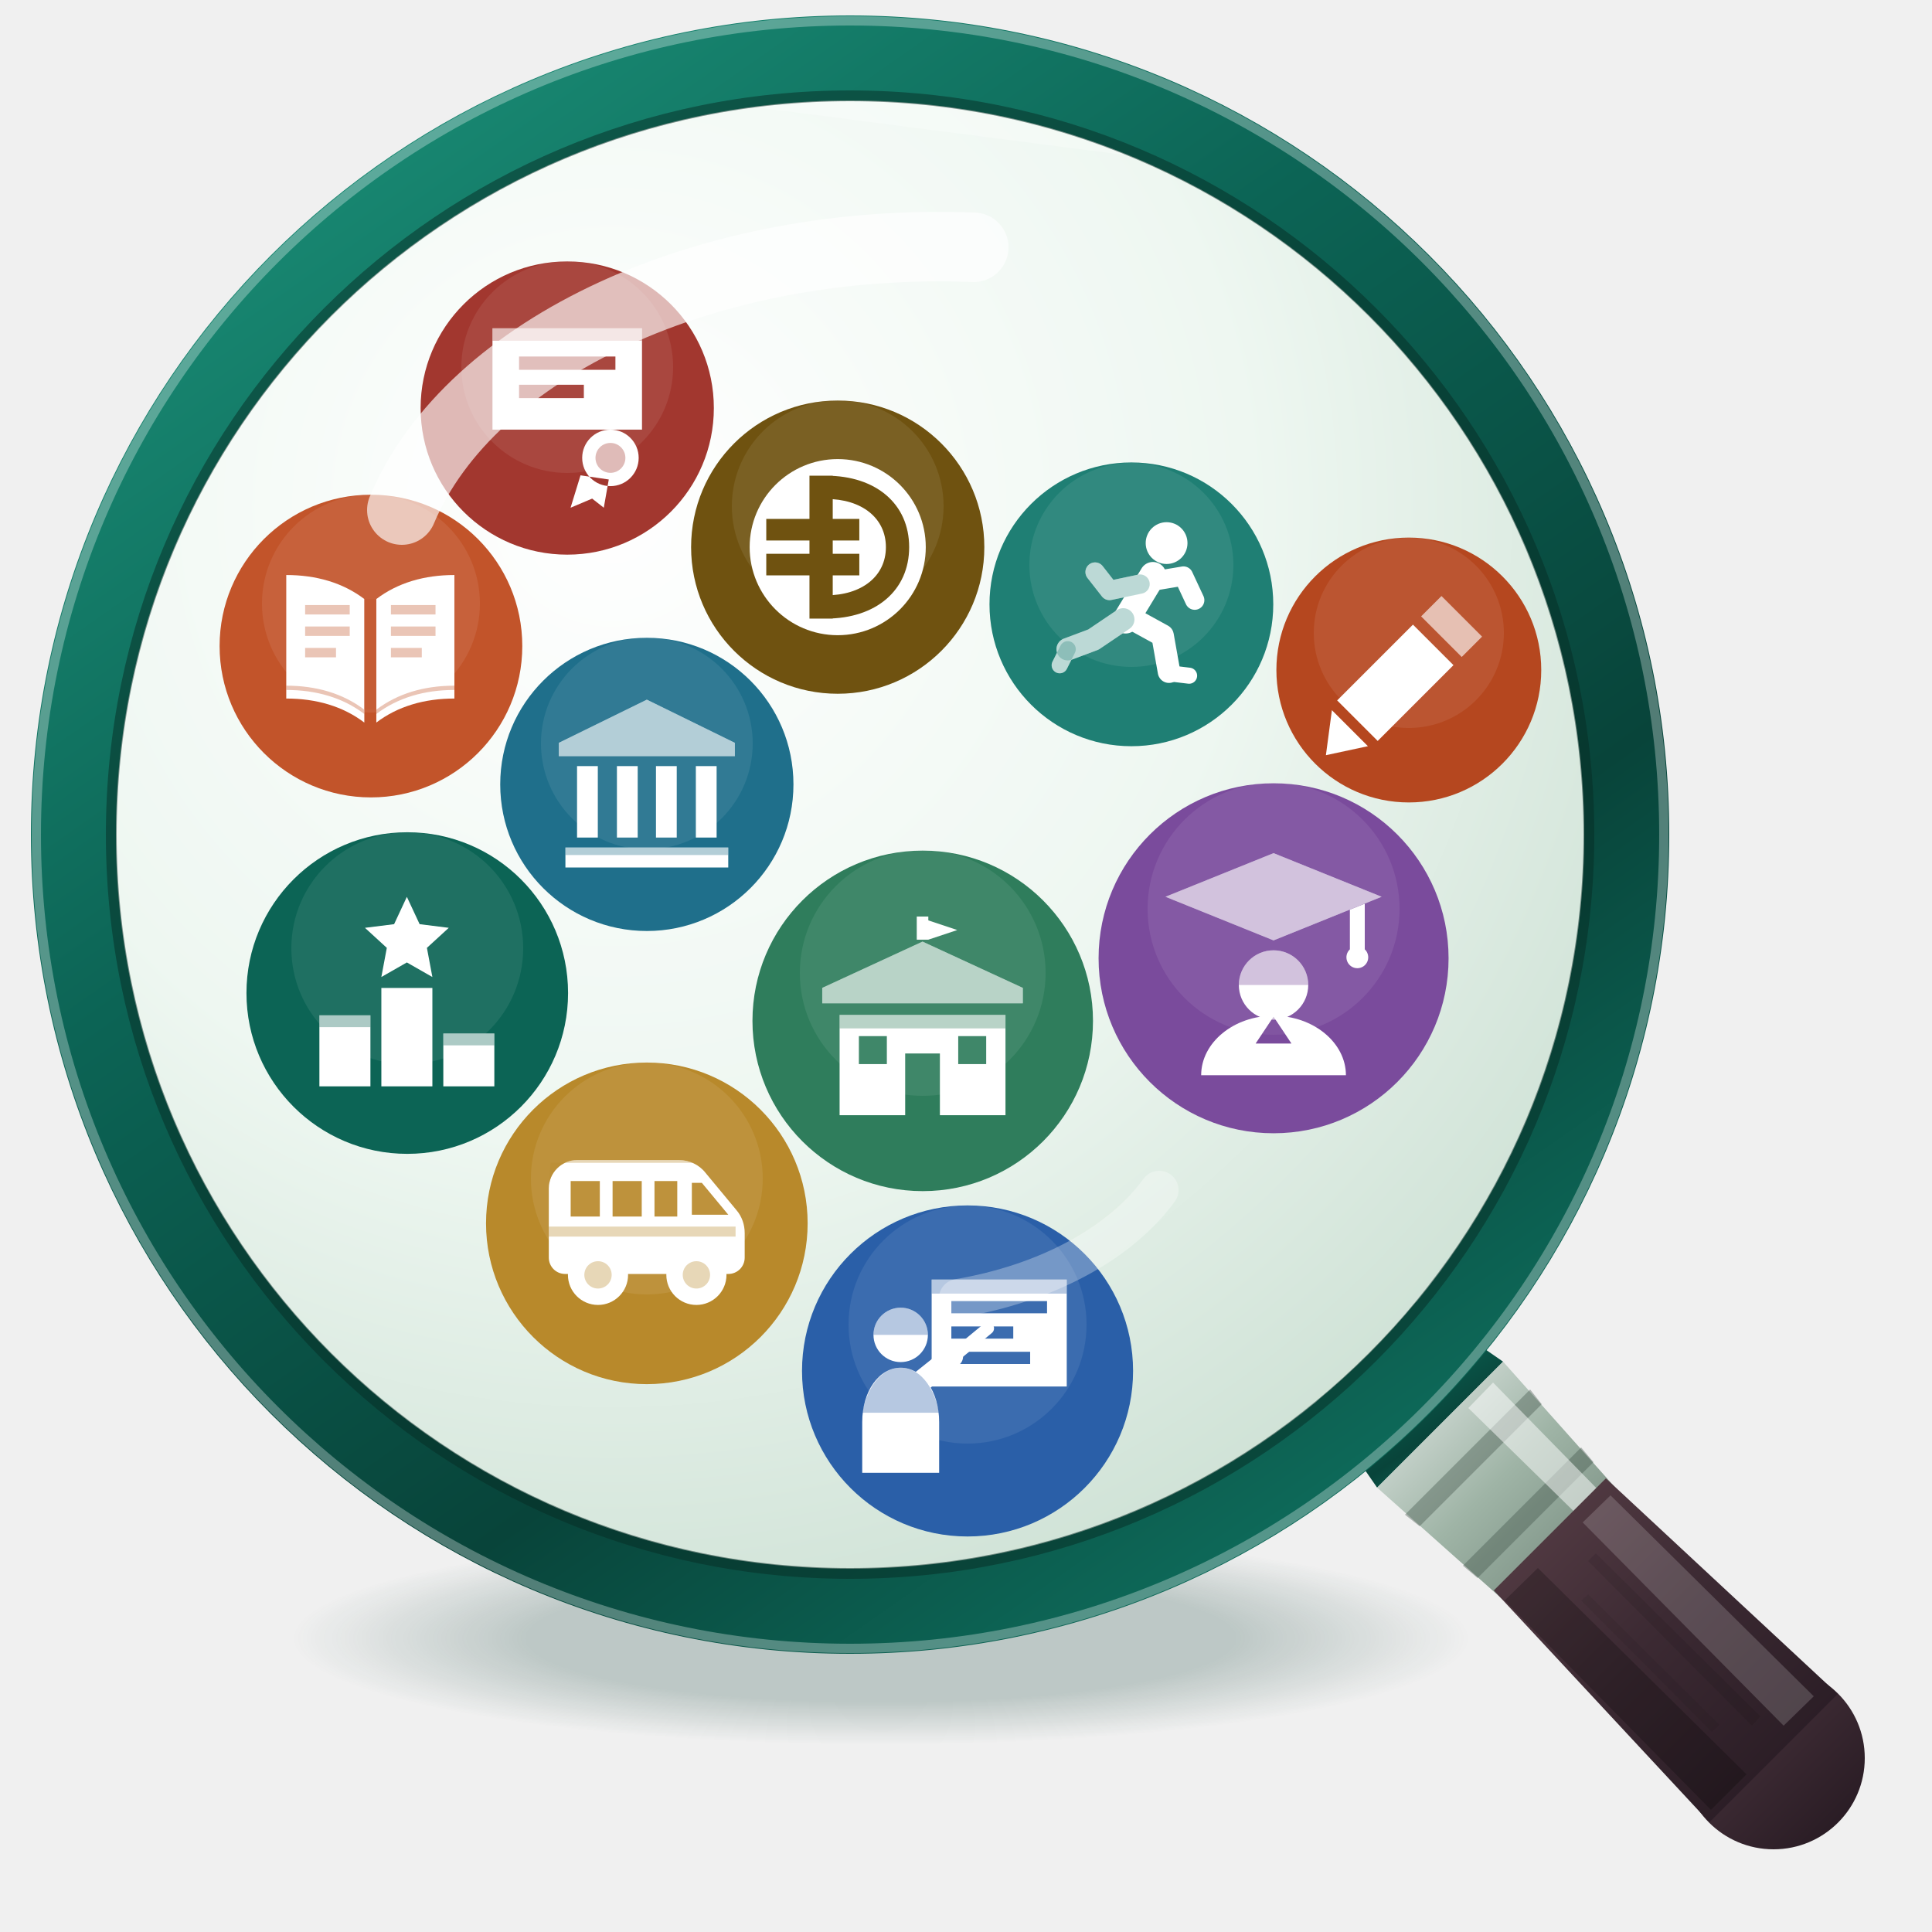
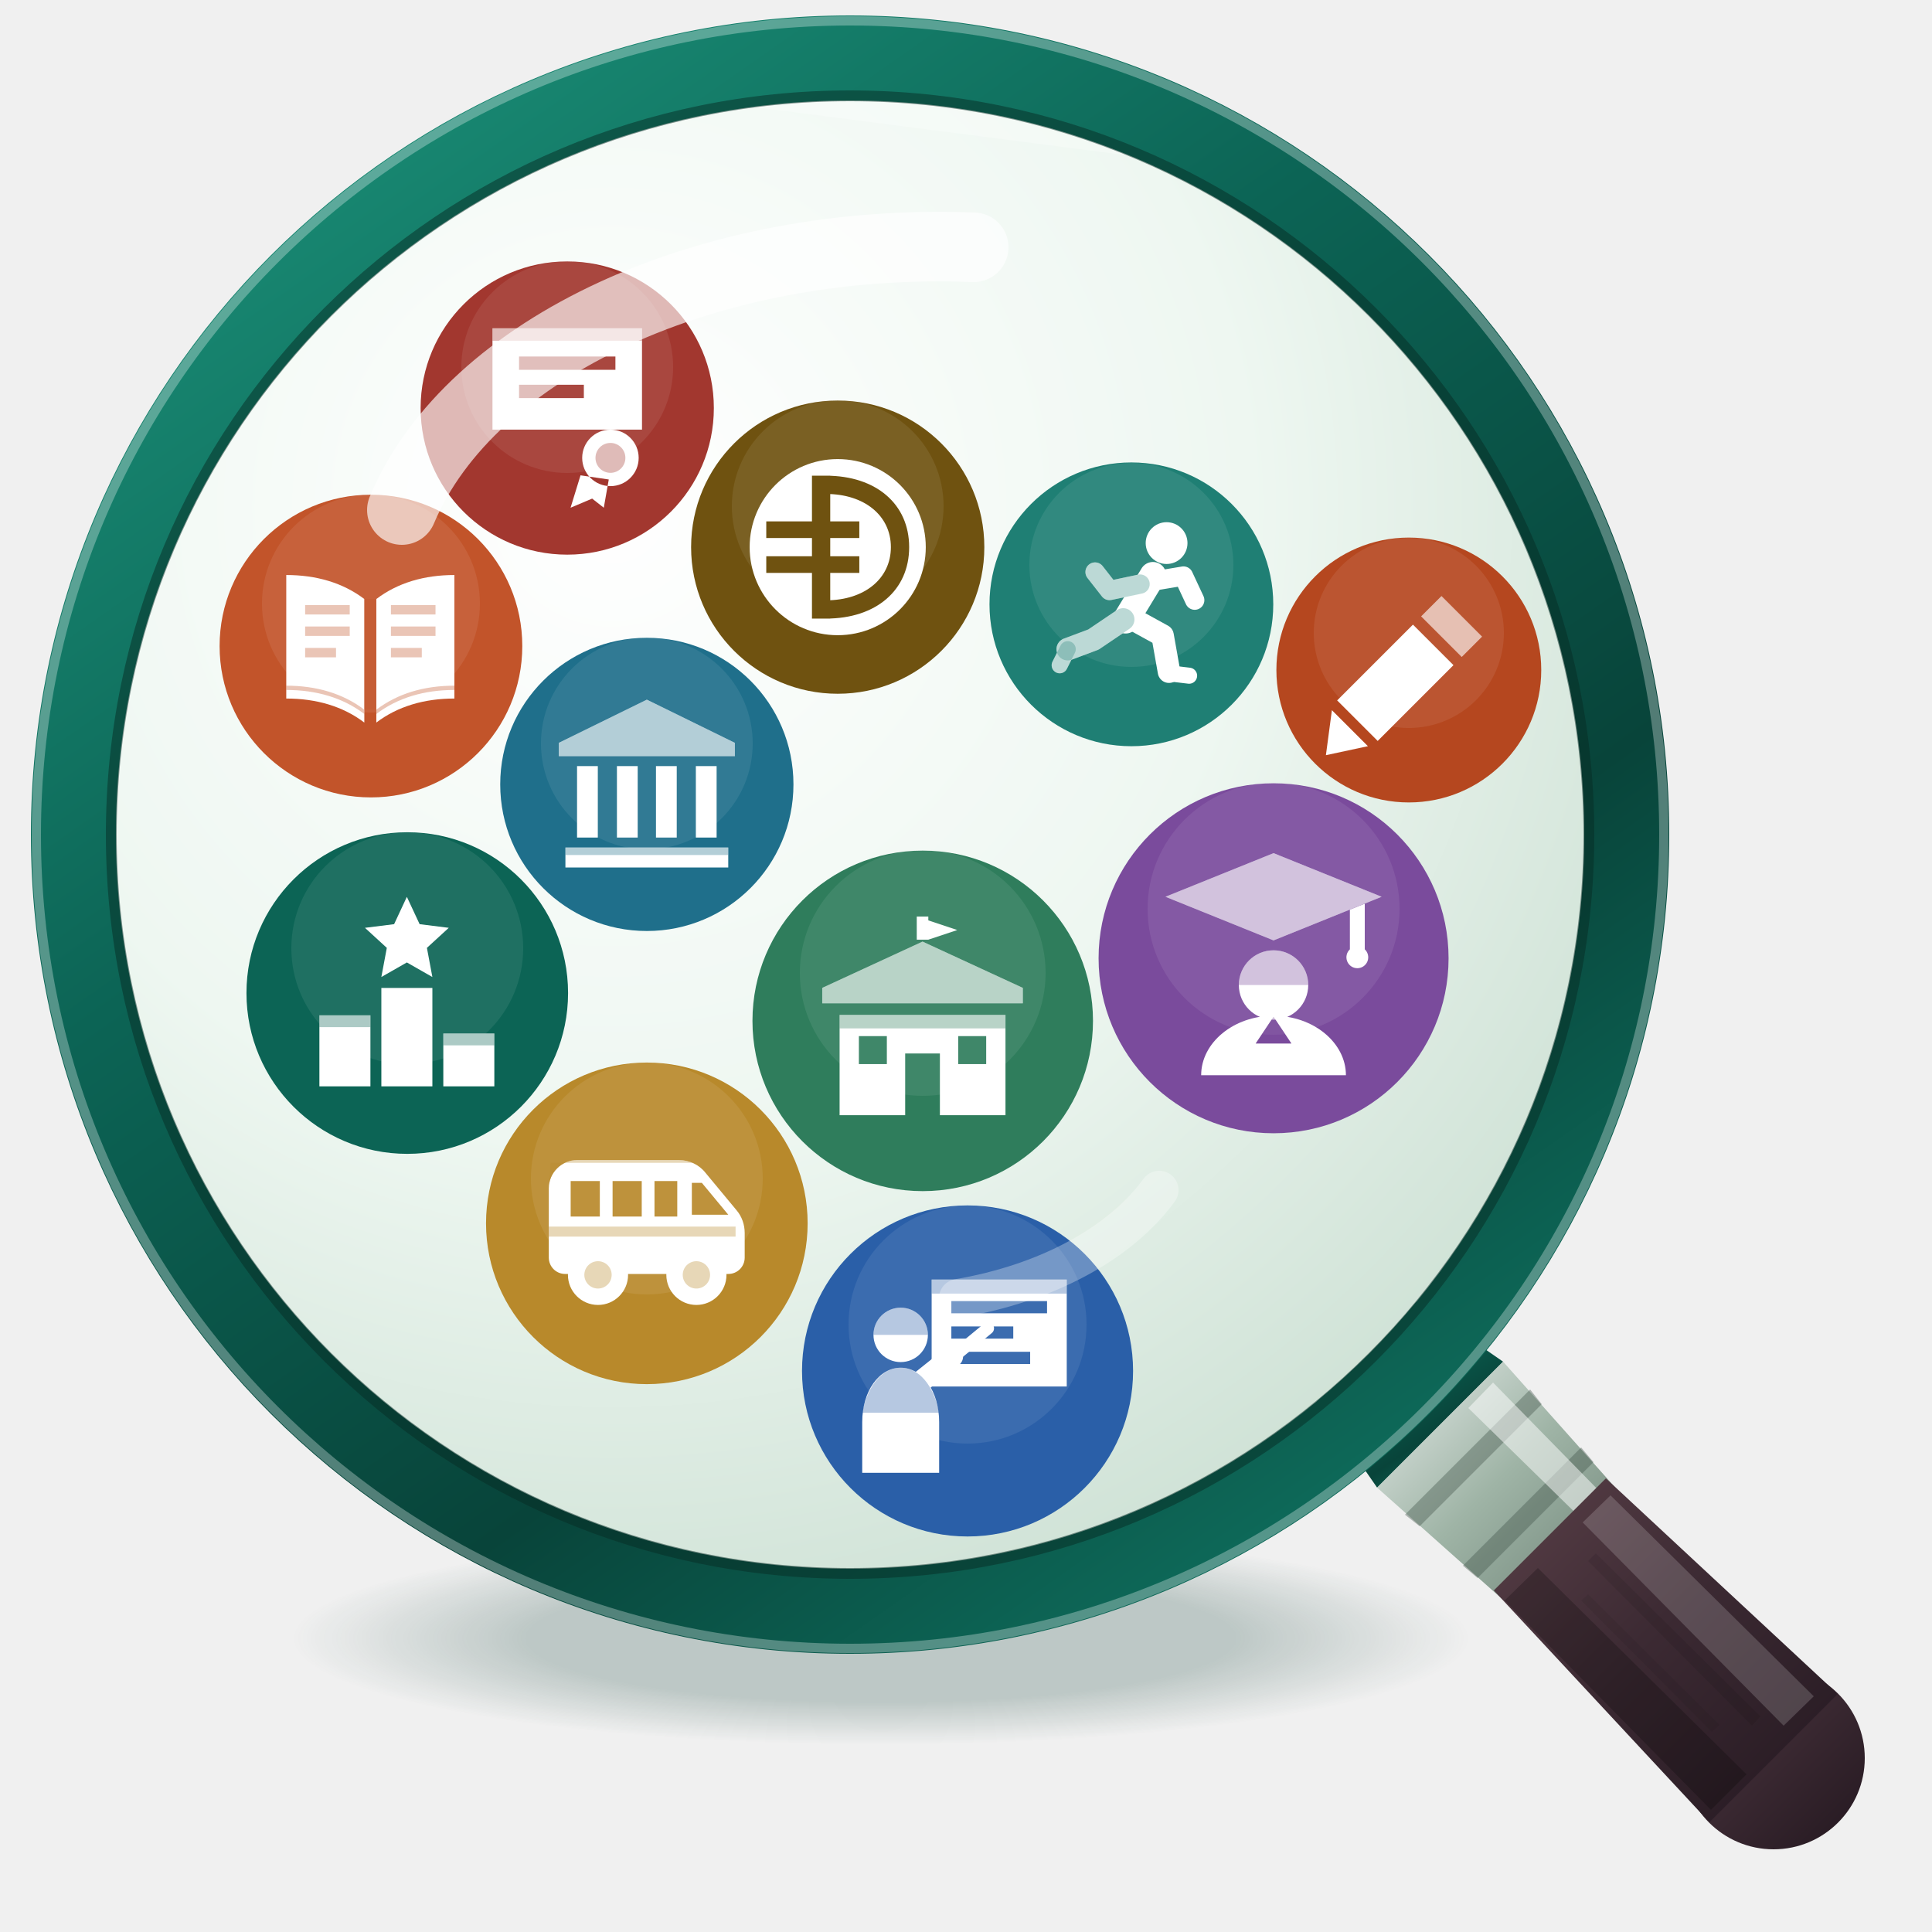
<svg xmlns="http://www.w3.org/2000/svg" viewBox="0 0 250 250" width="250" height="250" role="img" aria-label="Dubai Schools">
  <defs>
    <clipPath id="lensClip">
      <circle cx="110" cy="108" r="95" />
    </clipPath>
    <radialGradient id="glass" cx="34%" cy="28%" r="78%">
      <stop offset="0" stop-color="#ffffff" />
      <stop offset="0.55" stop-color="#eef7f1" />
      <stop offset="1" stop-color="#cfe2d6" />
    </radialGradient>
    <linearGradient id="ringMetal" x1="0.15" y1="0" x2="0.85" y2="1">
      <stop offset="0" stop-color="#1a8d76" />
      <stop offset="0.35" stop-color="#0c6455" />
      <stop offset="0.7" stop-color="#08443a" />
      <stop offset="1" stop-color="#0f7361" />
    </linearGradient>
    <linearGradient id="handleWood" x1="0" y1="0" x2="1" y2="1">
      <stop offset="0" stop-color="#5a4048" />
      <stop offset="0.45" stop-color="#3c2a33" />
      <stop offset="1" stop-color="#241820" />
    </linearGradient>
    <linearGradient id="ferrule" x1="0" y1="0" x2="1" y2="1">
      <stop offset="0" stop-color="#e6ecea" />
      <stop offset="0.5" stop-color="#9fb4a6" />
      <stop offset="1" stop-color="#6f8478" />
    </linearGradient>
    <radialGradient id="drop" cx="50%" cy="50%" r="50%">
      <stop offset="0.6" stop-color="#0b3b31" stop-opacity=".22" />
      <stop offset="1" stop-color="#0b3b31" stop-opacity="0" />
    </radialGradient>
  </defs>
  <ellipse cx="114" cy="212" rx="76.32" ry="13.78" fill="url(#drop)" />
  <path d="M170.1 180.8 L178.2 192.5 L194.5 176.2 L182.8 168.1 Z" fill="url(#ringMetal)" />
  <path d="M178.2 192.5 L194.7 207.2 L209.2 192.7 L194.5 176.2 Z" fill="url(#ferrule)" />
  <path d="M181.8 196.0 L183.7 197.5 L199.5 181.7 L198.0 179.8 Z" fill="#3f5148" opacity=".38" />
  <path d="M189.3 202.6 L191.2 204.2 L206.2 189.2 L204.6 187.3 Z" fill="#3f5148" opacity=".38" />
  <path d="M190.0 182.2 L204.3 196.2 L207.2 193.2 L193.2 178.9 Z" fill="#ffffff" opacity=".5" />
  <circle cx="229.5" cy="227.5" r="11.8" fill="url(#handleWood)" />
  <path d="M193.3 205.8 L221.2 235.8 L237.8 219.2 L207.8 191.3 Z" fill="url(#handleWood)" />
  <path d="M204.8 197.0 L230.8 223.3 L234.7 219.5 L208.4 193.5 Z" fill="#ffffff" opacity=".17" />
  <path d="M194.7 207.1 L221.4 234.2 L226.0 229.6 L199.0 202.9 Z" fill="#000000" opacity=".22" />
  <path d="M205.5 202.0 L226.7 223.3 L227.8 222.1 L206.5 201.0 Z" fill="#000000" opacity=".09" />
  <path d="M204.6 207.1 L221.5 224.1 L222.5 223.2 L205.5 206.3 Z" fill="#000000" opacity=".07" />
  <circle cx="110" cy="108" r="95" fill="url(#glass)" />
  <g clip-path="url(#lensClip)">
    <g class="bub" style="--i:0">
      <circle cx="164.8" cy="124.0" r="22.644" fill="#7a4b9c" />
      <circle cx="164.8" cy="117.6" r="16.3" fill="#fff" opacity=".08" />
      <g transform="translate(149.4 108.6) scale(1.283)">
        <path d="M12 11.2a3.5 3.5 0 1 0 0 7 3.5 3.5 0 0 0 0-7z" fill="#fff" fill-rule="evenodd" />
        <path d="M12 17.8c-4 0-7.3 2.7-7.3 6h14.6c0-3.3-3.3-6-7.3-6zM12 17.9 10.2 20.6h3.6z" fill="#fff" fill-rule="evenodd" />
        <path d="M12 1.4 22.9 5.8 12 10.2 1.1 5.8z" fill="#fff" fill-rule="evenodd" />
        <path d="M21.2 6.5v4.6a1.1 1.1 0 1 1-1.5 0V7.1z" fill="#fff" fill-rule="evenodd" />
        <path d="M12 1.4 22.9 5.8 12 10.2 1.1 5.8z M12 11.2a3.5 3.5 0 0 0-3.5 3.5h7A3.5 3.5 0 0 0 12 11.2zM12 17.9 10.2 20.6h3.6z" fill="#7a4b9c" fill-rule="evenodd" opacity=".34" />
      </g>
    </g>
    <g class="bub" style="--i:1">
      <circle cx="119.4" cy="132.1" r="22.032" fill="#2f7d5c" />
      <circle cx="119.4" cy="125.9" r="15.9" fill="#fff" opacity=".08" />
      <g transform="translate(104.4 117.1) scale(1.248)">
        <path d="M11.4 1.2h1.2v2.4h-1.2z M12.6 1.6l3 1-3 1zM12 3.8 22.4 8.6v1.6H1.6V8.6zM3.4 11.4h17.2V21.8H3.4zM10.2 15.4h3.6v6.4h-3.6zM5.4 13.6h2.9v2.9H5.4z M15.7 13.6h2.9v2.9h-2.9z" fill="#fff" fill-rule="evenodd" />
        <path d="M12 3.8 22.4 8.6v1.6H1.6V8.6z M3.4 11.4h17.2v1.4H3.4z" fill="#2f7d5c" fill-rule="evenodd" opacity=".34" />
      </g>
    </g>
    <g class="bub" style="--i:2">
      <circle cx="125.2" cy="177.4" r="21.42" fill="#2a5fa8" />
      <circle cx="125.2" cy="171.4" r="15.4" fill="#fff" opacity=".08" />
      <g transform="translate(110.6 162.9) scale(1.214)">
        <path d="M8.2 2.2h14.4v11.4H8.2z M10.3 4.5h10.2v1.3H10.3z M10.3 7.2h6.6v1.3h-6.6z M10.3 9.9h8.4v1.3h-8.4z" fill="#fff" fill-rule="evenodd" />
        <path d="M4.9 5.2a2.9 2.9 0 1 0 0 5.8 2.9 2.9 0 0 0 0-5.8z" fill="#fff" fill-rule="evenodd" />
        <path d="M4.9 11.6c-2.3 0-4.1 2.5-4.1 5.8v5.4h8.2v-5.4c0-3.3-1.8-5.8-4.1-5.8z" fill="#fff" fill-rule="evenodd" />
        <path d="M6.4 13.6 10.4 10.4" fill="none" stroke="#fff" stroke-width="2.3" stroke-linecap="round" stroke-linejoin="round" />
        <path d="M10.2 10.7 14.2 7.4" fill="none" stroke="#fff" stroke-width="1.3" stroke-linecap="round" stroke-linejoin="round" />
        <path d="M8.2 2.2h14.4v1.5H8.2z M4.9 5.2a2.9 2.9 0 0 0-2.9 2.9h5.8a2.9 2.9 0 0 0-2.9-2.9zM.8 16.4c.6-3 2.2-4.8 4.1-4.8s3.5 1.8 4.1 4.8z" fill="#2a5fa8" fill-rule="evenodd" opacity=".34" />
      </g>
    </g>
    <g class="bub" style="--i:3">
      <circle cx="83.7" cy="158.3" r="20.808" fill="#b8892b" />
      <circle cx="83.7" cy="152.5" r="15.0" fill="#fff" opacity=".08" />
      <g transform="translate(69.6 144.1) scale(1.179)">
        <path d="M1.2 8.2c0-1.7 1.4-3.1 3.1-3.1h11.2c1.1 0 2.2.5 2.9 1.4l3.4 4.1c.6.7.9 1.6.9 2.5v2.7c0 1-.8 1.8-1.8 1.8H3c-1 0-1.8-.8-1.8-1.8zM3.6 7.4h3.2v3.9H3.6z M8.2 7.4h3.2v3.9H8.2z M12.8 7.4h2.5v3.9h-2.5zM16.9 7.6h1.1l2.9 3.5h-4z" fill="#fff" fill-rule="evenodd" />
        <path d="M6.6 14.4a3.3 3.3 0 1 0 0 6.6 3.3 3.3 0 0 0 0-6.6z" fill="#fff" fill-rule="evenodd" />
        <path d="M17.4 14.4a3.3 3.3 0 1 0 0 6.6 3.3 3.3 0 0 0 0-6.6z" fill="#fff" fill-rule="evenodd" />
        <path d="M1.2 8.2c0-1.7 1.4-3.1 3.1-3.1h11.2c.5 0 1 .1 1.5.3H1.4zM6.6 16.2a1.5 1.5 0 1 0 0 3 1.5 1.5 0 0 0 0-3z M17.4 16.2a1.5 1.5 0 1 0 0 3 1.5 1.5 0 0 0 0-3zM1.2 12.4h20.5v1.1H1.2z" fill="#b8892b" fill-rule="evenodd" opacity=".34" />
      </g>
    </g>
    <g class="bub" style="--i:4">
      <circle cx="52.7" cy="128.5" r="20.808" fill="#0c6455" />
      <circle cx="52.7" cy="122.7" r="15.0" fill="#fff" opacity=".08" />
      <g transform="translate(38.5 114.4) scale(1.179)">
        <path d="M12 1.4l1.4 3 3.2.4-2.4 2.2.6 3.2-2.8-1.6-2.8 1.6.6-3.2L7.4 4.8l3.2-.4zM9.2 11.4h5.6v10.8H9.2zM2.4 14.4H8v7.8H2.4zM16 16.4h5.6v5.8H16z" fill="#fff" fill-rule="evenodd" />
        <path d="M2.4 14.4H8v1.3H2.4z M16 16.4h5.6v1.3H16z" fill="#0c6455" fill-rule="evenodd" opacity=".34" />
      </g>
    </g>
    <g class="bub" style="--i:5">
      <circle cx="48.0" cy="83.6" r="19.584" fill="#c2542a" />
      <circle cx="48.0" cy="78.1" r="14.1" fill="#fff" opacity=".08" />
      <g transform="translate(34.6 70.3) scale(1.110)">
        <path d="M11.3 6.5C8.8 4.6 5.7 3.7 2.2 3.7v12.9c3.5 0 6.6.9 9.1 2.8zM12.7 6.5c2.5-1.9 5.6-2.8 9.1-2.8v12.9c-3.5 0-6.6.9-9.1 2.8zM2.2 16.6c3.5 0 6.6.9 9.1 2.8v1.5c-2.5-1.9-5.6-2.8-9.1-2.8zM21.8 16.6c-3.5 0-6.6.9-9.1 2.8v1.5c2.5-1.9 5.6-2.8 9.1-2.8z" fill="#fff" fill-rule="evenodd" />
        <path d="M11.3 6.5h1.4v12.9h-1.4zM4.4 7.2h5.2v1.1H4.4z M4.4 9.7h5.2v1.1H4.4z M4.4 12.2h3.6v1.1H4.4zM14.4 7.2h5.2v1.1h-5.2z M14.4 9.7h5.2v1.1h-5.2z M14.4 12.2h3.6v1.1h-3.6zM2.2 16.6c3.5 0 6.6.9 9.1 2.8v.5c-2.5-1.9-5.6-2.8-9.1-2.8zM21.8 16.6c-3.5 0-6.6.9-9.1 2.8v.5c2.5-1.9 5.6-2.8 9.1-2.8z" fill="#c2542a" fill-rule="evenodd" opacity=".34" />
      </g>
    </g>
    <g class="bub" style="--i:6">
      <circle cx="83.7" cy="101.5" r="18.972" fill="#1f6f8b" />
      <circle cx="83.7" cy="96.2" r="13.7" fill="#fff" opacity=".08" />
      <g transform="translate(70.8 88.6) scale(1.075)">
        <path d="M12 1.8 22.6 7v1.6H1.4V7zM3.6 9.8h2.5v8.6H3.6z M8.4 9.8h2.5v8.6H8.4z M13.1 9.8h2.5v8.6h-2.5z M17.9 9.8h2.5v8.6h-2.5zM2.2 19.6h19.6v2.4H2.2z" fill="#fff" fill-rule="evenodd" />
        <path d="M12 1.8 22.6 7v1.6H1.4V7z M2.2 19.6h19.6v.9H2.2z" fill="#1f6f8b" fill-rule="evenodd" opacity=".34" />
      </g>
    </g>
    <g class="bub" style="--i:7">
      <circle cx="73.4" cy="52.8" r="18.972" fill="#a2372f" />
      <circle cx="73.4" cy="47.5" r="13.7" fill="#fff" opacity=".08" />
      <g transform="translate(60.5 39.9) scale(1.075)">
        <path d="M3 2.4h18v12.2H3z M6.2 5.8h11.6v1.6H6.2z M6.2 9.2h7.8v1.6H6.2zM17.2 14.6a3.4 3.4 0 1 0 0 6.8 3.4 3.4 0 0 0 0-6.8zM13.6 20.1 12.4 24l2.6-1.1 1.4 1.1.6-3.4z" fill="#fff" fill-rule="evenodd" />
        <path d="M3 2.4h18v1.5H3z M17.2 16.2a1.8 1.8 0 1 0 0 3.6 1.8 1.8 0 0 0 0-3.6z" fill="#a2372f" fill-rule="evenodd" opacity=".34" />
      </g>
    </g>
    <g class="bub" style="--i:8">
      <circle cx="108.4" cy="70.8" r="18.972" fill="#6f5210" />
      <circle cx="108.4" cy="65.5" r="13.7" fill="#fff" opacity=".08" />
      <g transform="translate(95.5 57.9) scale(1.075)">
        <path d="M12 1.4a10.6 10.6 0 1 1 0 21.2 10.6 10.6 0 0 1 0-21.2z" fill="#fff" fill-rule="evenodd" />
-         <path d="M8.6 3.4h2.8v17.2H8.6zM10.6 3.4c6 0 10 3.4 10 8.6s-4 8.6-10 8.6v-2.8c4.3 0 7.2-2.3 7.2-5.8s-2.9-5.8-7.2-5.8zM3.4 8.6h11.2v2.6H3.4zM3.4 12.8h11.2v2.6H3.4z" fill="#6f5210" />
+         <path d="M8.9 3.4h2.2v17.2H8.9zM10.6 3.4c6 0 10 3.4 10 8.6s-4 8.6-10 8.6v-2.2c4.6 0 7.8-2.6 7.8-6.4s-3.2-6.4-7.8-6.4zM3.4 8.9h11.2v2H3.4zM3.4 13.1h11.2v2H3.4z" fill="#6f5210" />
      </g>
    </g>
    <g class="bub" style="--i:9">
      <circle cx="146.4" cy="78.2" r="18.36" fill="#1f7f74" />
      <circle cx="146.4" cy="73.1" r="13.2" fill="#fff" opacity=".08" />
      <g transform="translate(133.9 65.7) scale(1.040)">
        <path d="M16.4 1.8a2.6 2.6 0 1 0 0 5.2 2.6 2.6 0 0 0 0-5.2z" fill="#fff" fill-rule="evenodd" />
        <path d="M14.7 8.4 11.3 14" fill="none" stroke="#fff" stroke-width="3.3" stroke-linecap="round" stroke-linejoin="round" />
        <path d="M13.1 9.5 9.3 10.3 7.5 8" fill="none" stroke="#fff" stroke-width="2.4" stroke-linecap="round" stroke-linejoin="round" />
        <path d="M11.0 13.9 7.3 16.4 4.1 17.6" fill="none" stroke="#fff" stroke-width="2.8" stroke-linecap="round" stroke-linejoin="round" />
        <path d="M14.9 9.1 18.5 8.5 19.9 11.5" fill="none" stroke="#fff" stroke-width="2.4" stroke-linecap="round" stroke-linejoin="round" />
        <path d="M11.9 13.7 15.9 15.9 16.7 20.4" fill="none" stroke="#fff" stroke-width="2.8" stroke-linecap="round" stroke-linejoin="round" />
        <path d="M16.7 20.6 19.2 20.9" fill="none" stroke="#fff" stroke-width="2" stroke-linecap="round" stroke-linejoin="round" />
        <path d="M4.1 17.6 3.1 19.6" fill="none" stroke="#fff" stroke-width="2" stroke-linecap="round" stroke-linejoin="round" />
        <path d="M13.1 9.5 9.3 10.3 7.5 8" fill="none" stroke="#1f7f74" stroke-width="2.4" stroke-linecap="round" stroke-linejoin="round" opacity=".3" />
        <path d="M11.0 13.9 7.3 16.4 4.1 17.6" fill="none" stroke="#1f7f74" stroke-width="2.8" stroke-linecap="round" stroke-linejoin="round" opacity=".3" />
        <path d="M4.1 17.6 3.1 19.6" fill="none" stroke="#1f7f74" stroke-width="2" stroke-linecap="round" stroke-linejoin="round" opacity=".3" />
      </g>
    </g>
    <g class="bub" style="--i:10">
      <circle cx="182.3" cy="86.7" r="17.136" fill="#b5471f" />
      <circle cx="182.3" cy="81.9" r="12.3" fill="#fff" opacity=".08" />
      <g transform="translate(170.6 75.0) scale(0.971)">
        <path d="M16.4 2.2 21.8 7.6l-2.7 2.7-5.4-5.4zM12.6 6 18 11.4 7.9 21.5 2.5 16.1zM1.8 17.4 6.6 22.2 1 23.4z" fill="#fff" fill-rule="evenodd" />
        <path d="M16.4 2.2 21.8 7.6l-2.7 2.7-5.4-5.4z" fill="#b5471f" fill-rule="evenodd" opacity=".34" />
      </g>
    </g>
    <path d="M15 90 a 95 95 0 0 1 142.5 -68.4 L 91 13 a 95 95 0 0 0 -77.9 85.5 z" fill="#ffffff" opacity=".26" />
  </g>
  <circle cx="110" cy="108" r="100.5" fill="none" stroke="url(#ringMetal)" stroke-width="11" />
  <circle cx="110" cy="108" r="95.6" fill="none" stroke="#062b24" stroke-width="1.4" opacity=".5" />
  <circle cx="110" cy="108" r="105.3" fill="none" stroke="#ffffff" stroke-width="1.2" opacity=".3" />
  <path d="M52 66 a 72 46 0 0 1 74 -34" stroke="#ffffff" stroke-width="9" stroke-linecap="round" fill="none" opacity=".65" />
  <path d="M150 154 a 40 26 0 0 1 -26 14" stroke="#ffffff" stroke-width="5" stroke-linecap="round" fill="none" opacity=".3" />
</svg>
